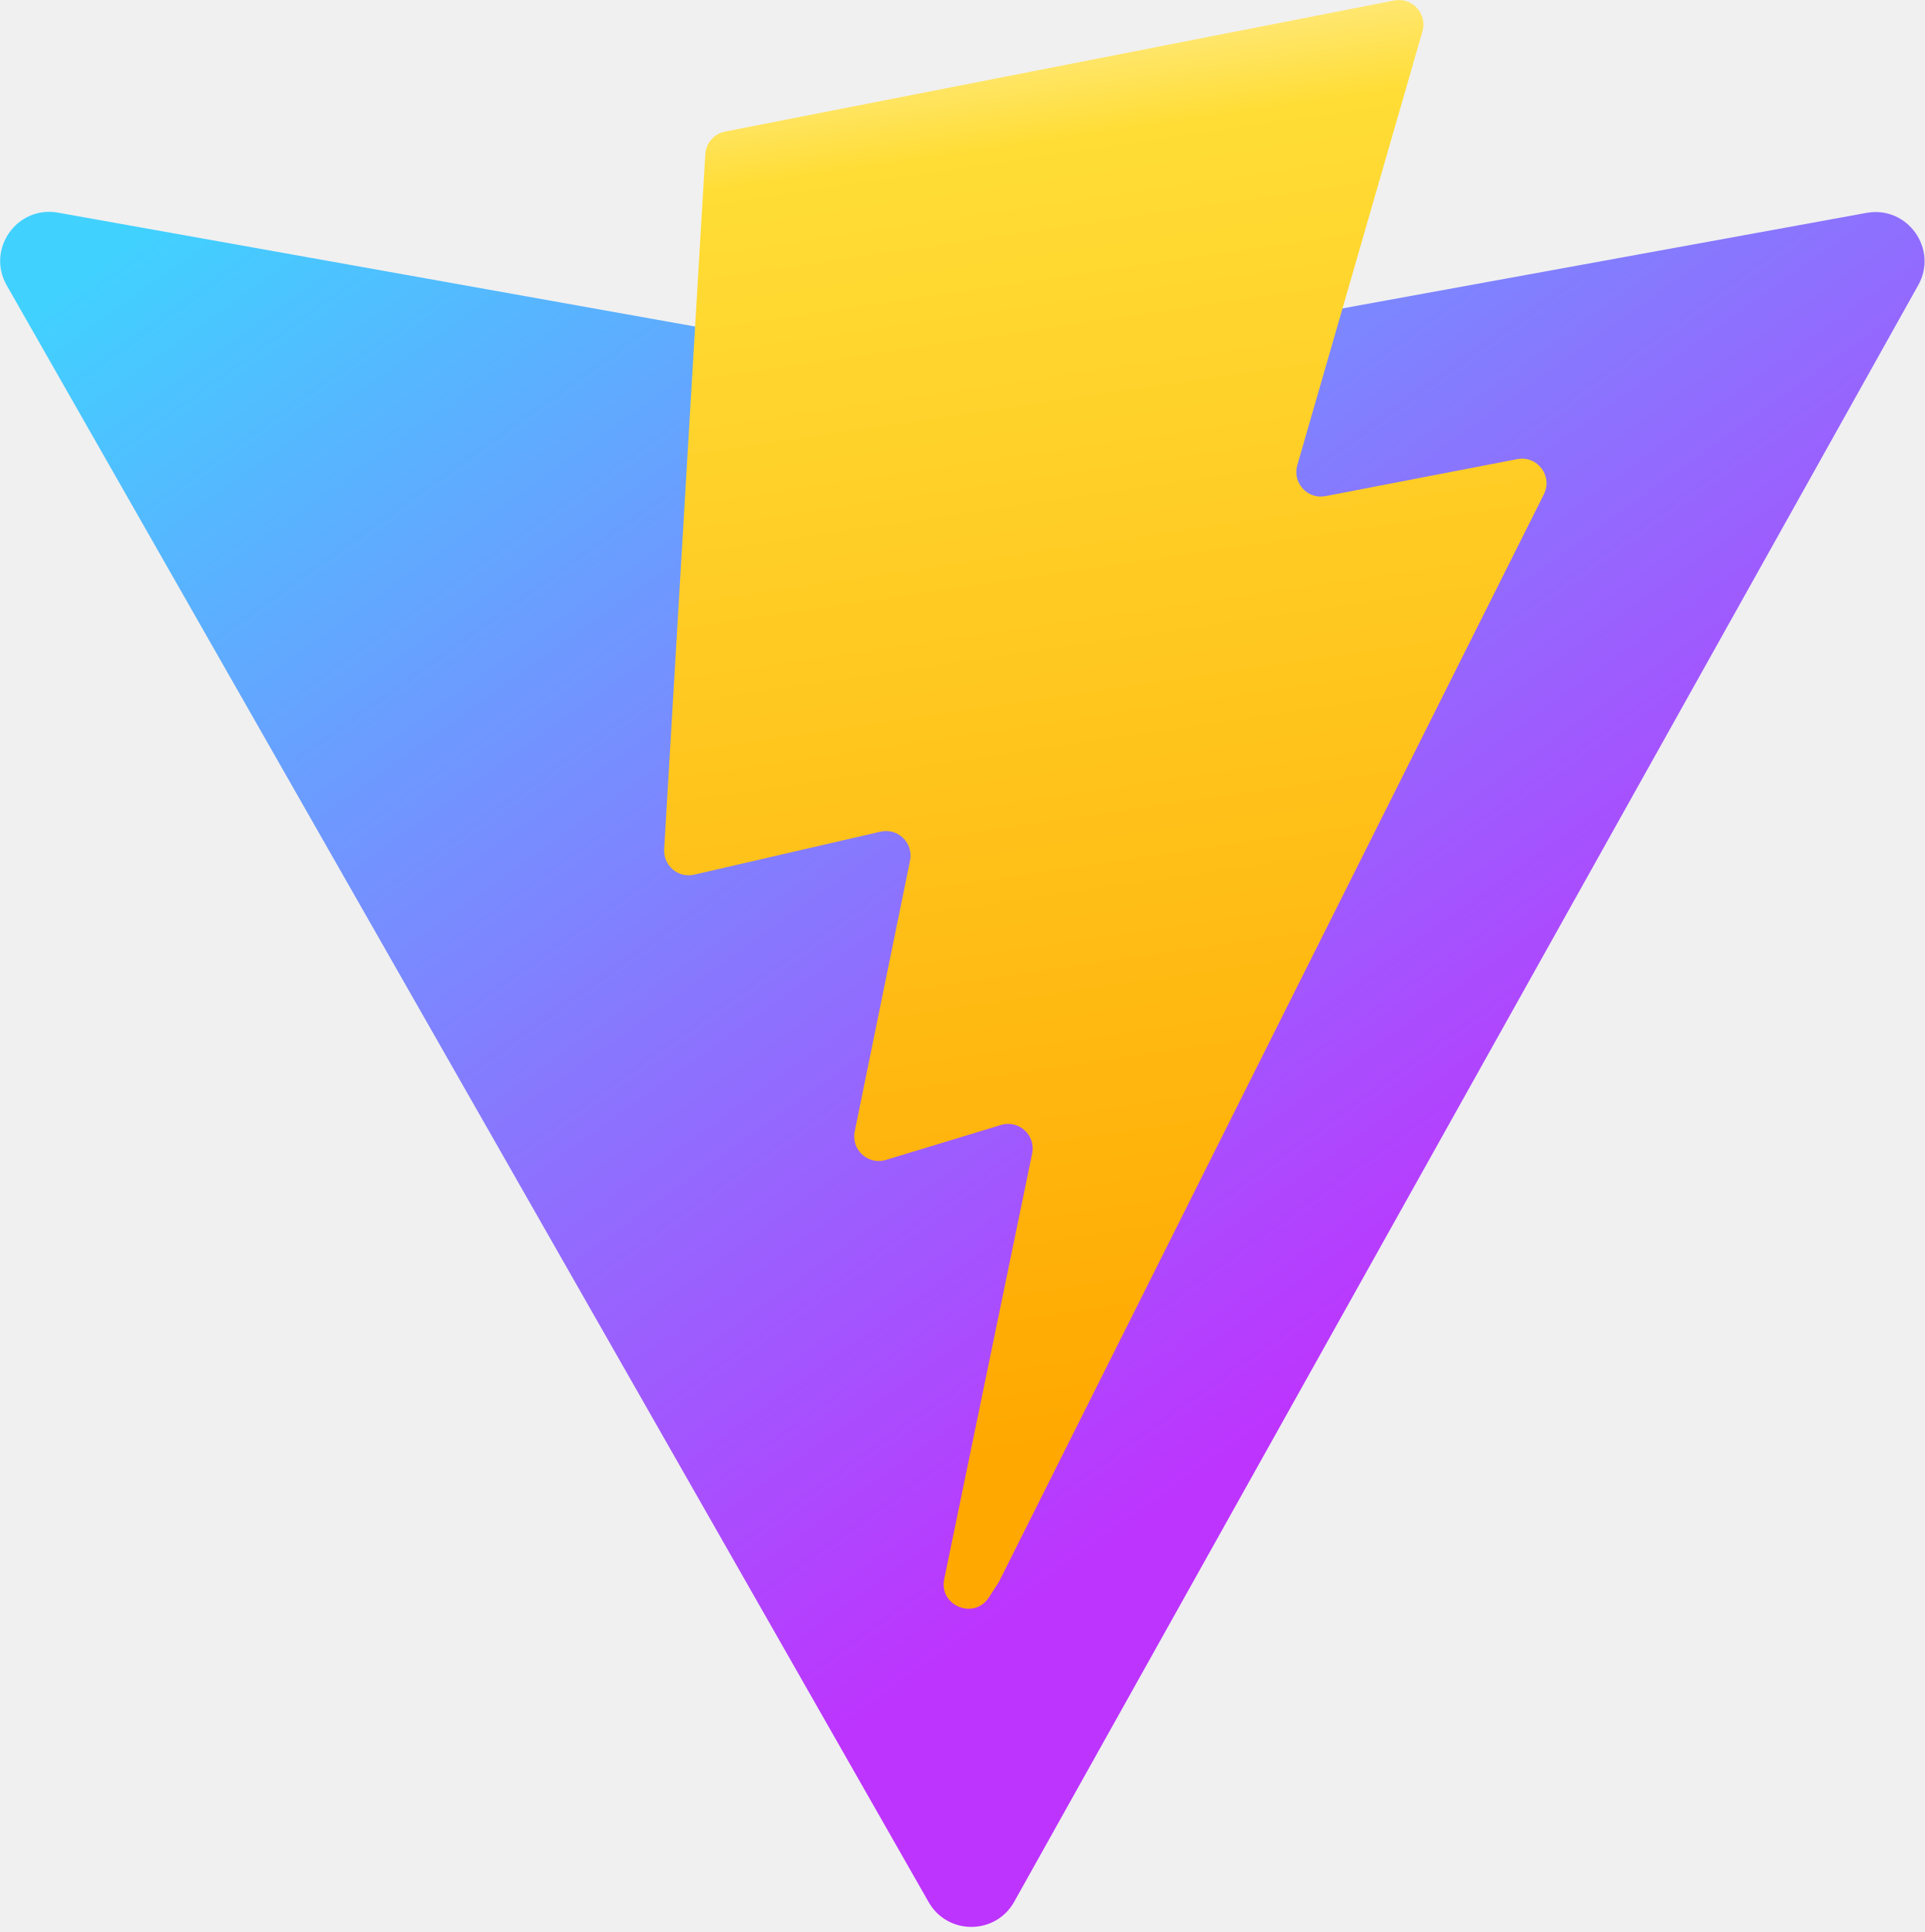
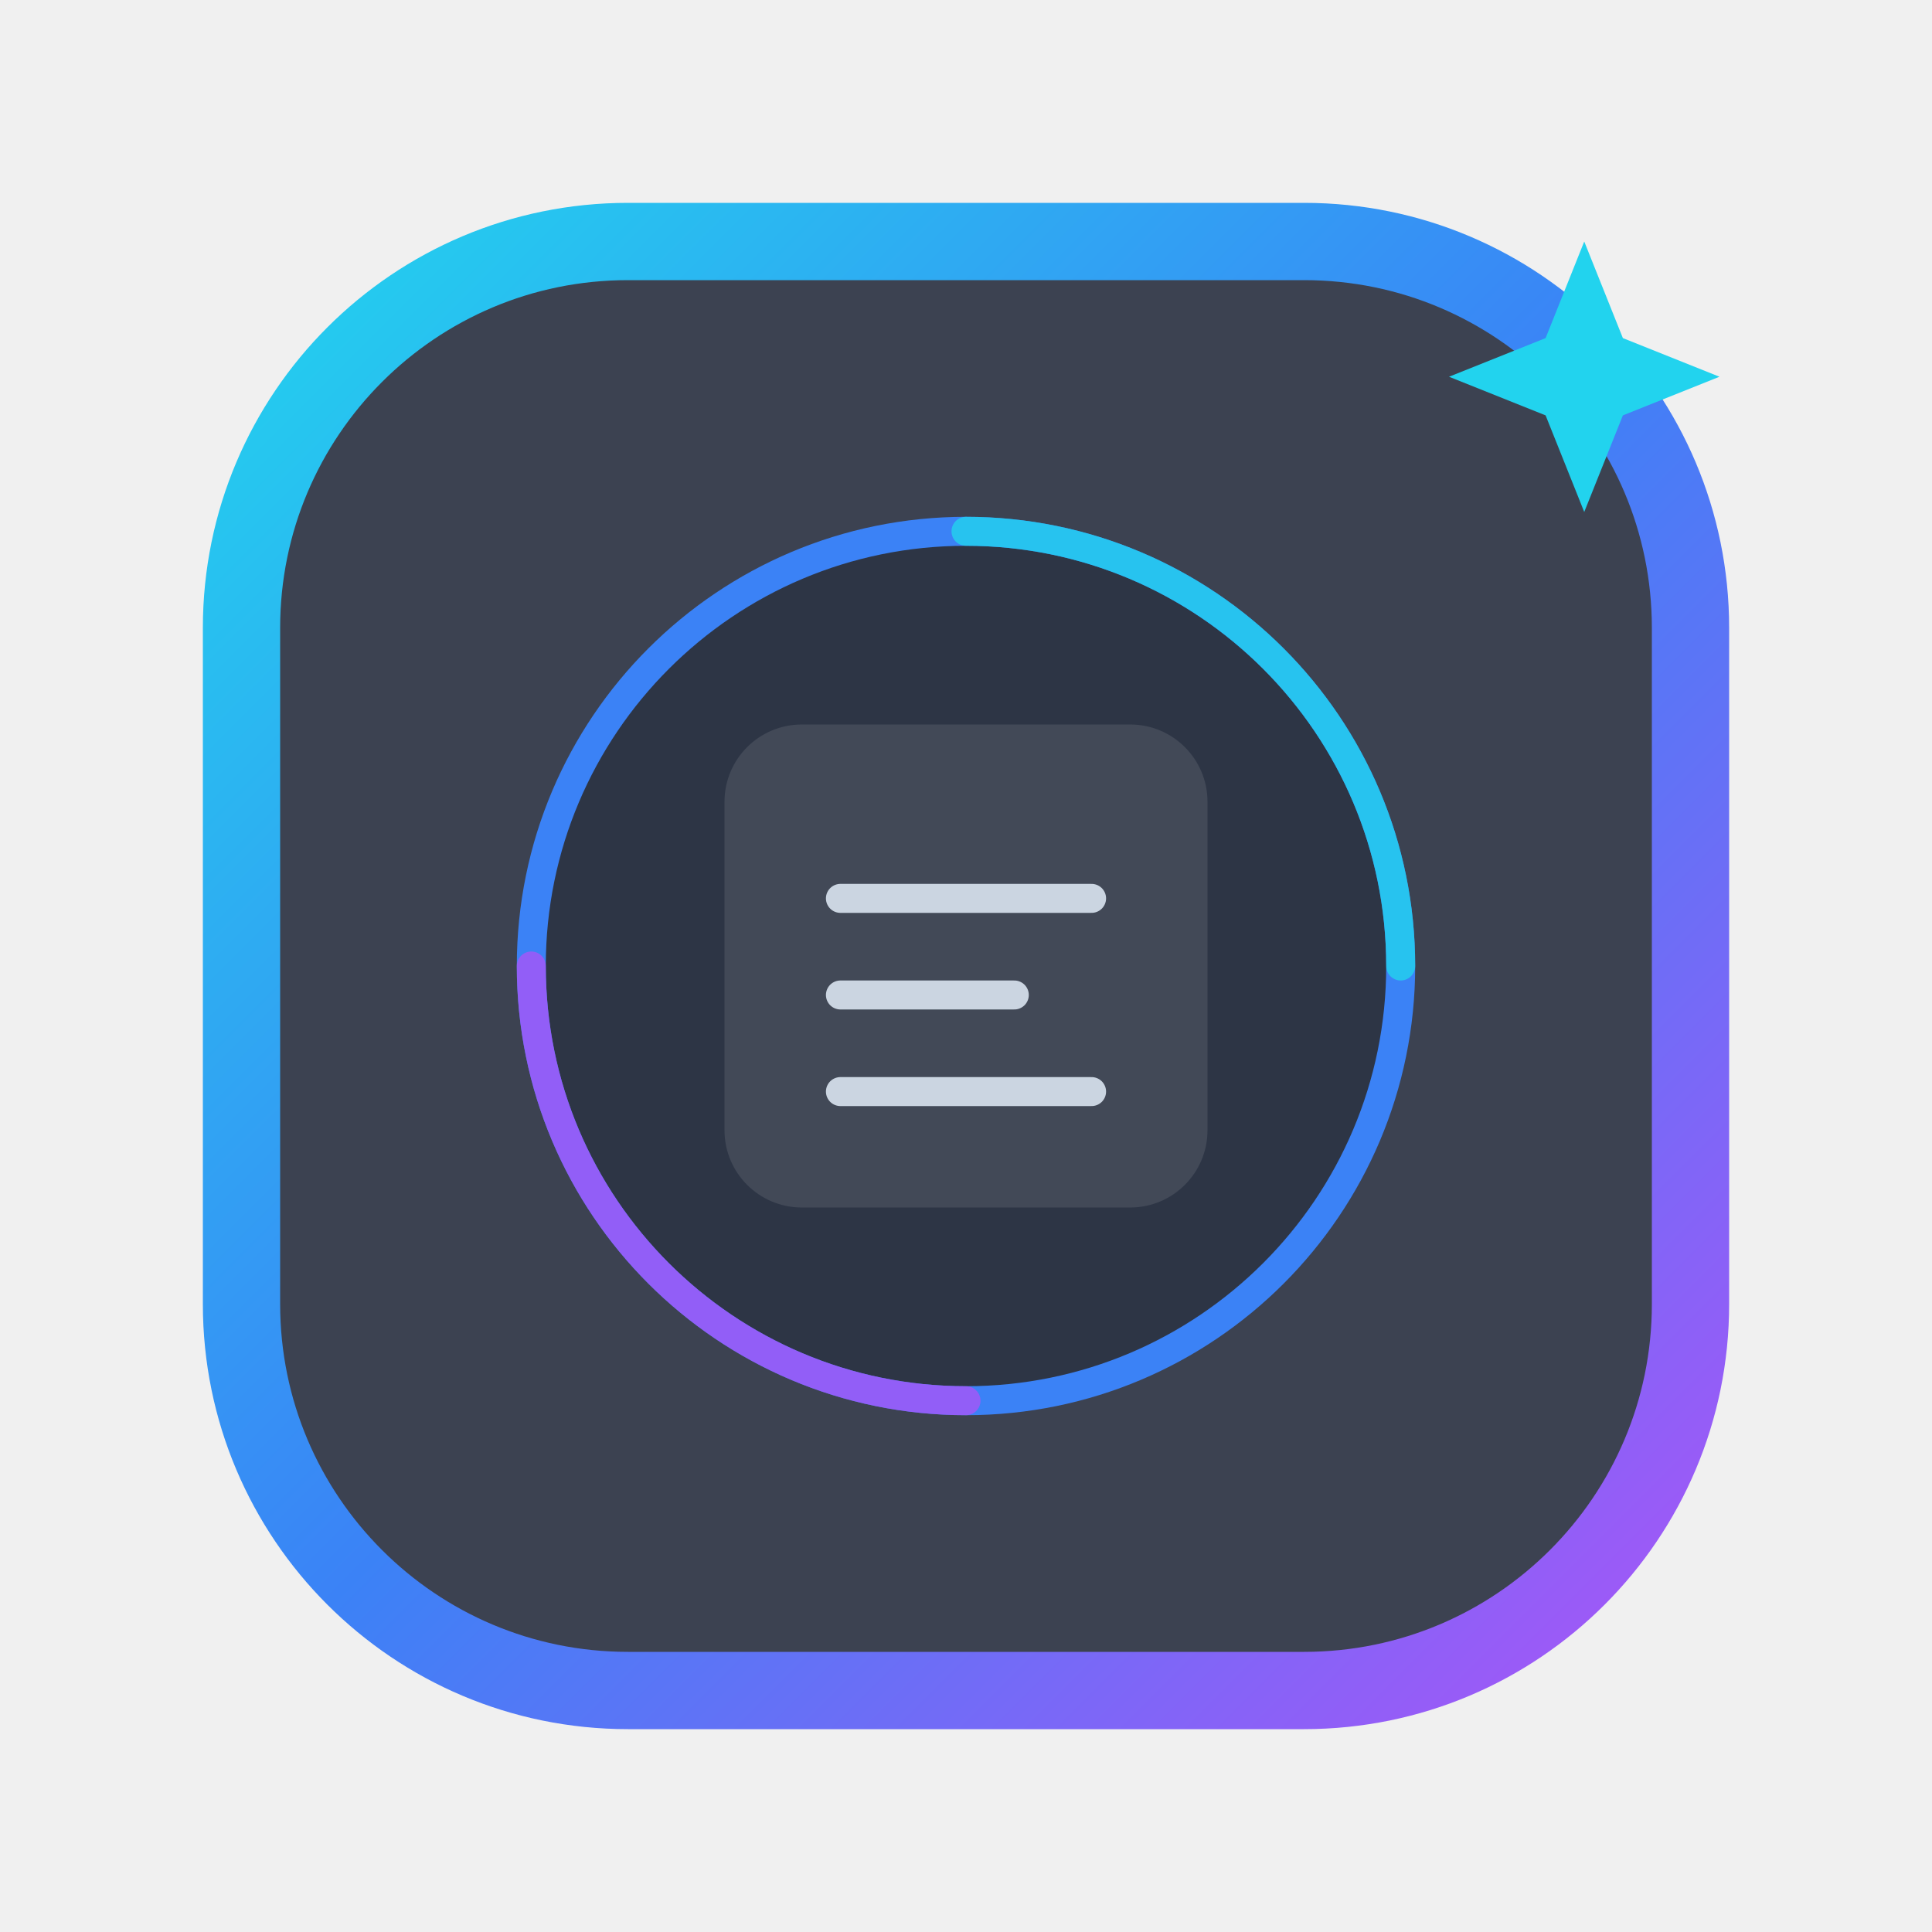
- <svg xmlns="http://www.w3.org/2000/svg" aria-hidden="true" role="img" class="iconify iconify--logos" width="31.88" height="32" preserveAspectRatio="xMidYMid meet" viewBox="0 0 256 257">
+ <svg xmlns="http://www.w3.org/2000/svg" viewBox="0 0 200 200" fill="none">
  <defs>
-     <linearGradient id="IconifyId1813088fe1fbc01fb466" x1="-.828%" x2="57.636%" y1="7.652%" y2="78.411%">
-       <stop offset="0%" stop-color="#41D1FF" />
-       <stop offset="100%" stop-color="#BD34FE" />
+     <linearGradient id="cyber-grad" x1="0%" y1="0%" x2="100%" y2="100%">
+       <stop offset="0%" stop-color="#22d3ee" />
+       <stop offset="50%" stop-color="#3b82f6" />
+       <stop offset="100%" stop-color="#a855f7" />
    </linearGradient>
-     <linearGradient id="IconifyId1813088fe1fbc01fb467" x1="43.376%" x2="50.316%" y1="2.242%" y2="89.03%">
-       <stop offset="0%" stop-color="#FFEA83" />
-       <stop offset="8.333%" stop-color="#FFDD35" />
-       <stop offset="100%" stop-color="#FFA800" />
-     </linearGradient>
+     <filter id="glow" x="-20%" y="-20%" width="140%" height="140%">
+       <feGaussianBlur stdDeviation="3" result="blur" />
+       <feComposite in="SourceGraphic" in2="blur" operator="over" />
+     </filter>
  </defs>
-   <path fill="url(#IconifyId1813088fe1fbc01fb466)" d="M255.153 37.938L134.897 252.976c-2.483 4.44-8.862 4.466-11.382.048L.875 37.958c-2.746-4.814 1.371-10.646 6.827-9.67l120.385 21.517a6.537 6.537 0 0 0 2.322-.004l117.867-21.483c5.438-.991 9.574 4.796 6.877 9.62Z" />
-   <path fill="url(#IconifyId1813088fe1fbc01fb467)" d="M185.432.063L96.44 17.501a3.268 3.268 0 0 0-2.634 3.014l-5.474 92.456a3.268 3.268 0 0 0 3.997 3.378l24.777-5.718c2.318-.535 4.413 1.507 3.936 3.838l-7.361 36.047c-.495 2.426 1.782 4.5 4.151 3.78l15.304-4.649c2.372-.72 4.652 1.36 4.15 3.788l-11.698 56.621c-.732 3.542 3.979 5.473 5.943 2.437l1.313-2.028l72.516-144.72c1.215-2.423-.88-5.186-3.54-4.672l-25.505 4.922c-2.396.462-4.435-1.77-3.759-4.114l16.646-57.705c.677-2.35-1.37-4.583-3.769-4.113Z" />
+   <rect x="25" y="25" width="150" height="150" rx="40" stroke="url(#cyber-grad)" stroke-width="8" fill="#0f172a" fill-opacity="0.8" />
+   <circle cx="100" cy="100" r="45" stroke="#3b82f6" stroke-width="3" fill="#1e293b" fill-opacity="0.5" />
+   <g transform="translate(75, 75)">
+     <rect x="0" y="0" width="50" height="50" rx="8" fill="#ffffff" fill-opacity="0.1" />
+     <path d="M12 18H38" stroke="#cbd5e1" stroke-width="3" stroke-linecap="round" />
+     <path d="M12 28H30" stroke="#cbd5e1" stroke-width="3" stroke-linecap="round" />
+     <path d="M12 38H38" stroke="#cbd5e1" stroke-width="3" stroke-linecap="round" />
+   </g>
+   <line x1="30" y1="100" x2="170" y2="100" stroke="#22d3ee" stroke-width="3" stroke-linecap="round" filter="url(#glow)">
+     <animate attributeName="y1" values="40;160;40" dur="4s" repeatCount="indefinite" />
+     <animate attributeName="y2" values="40;160;40" dur="4s" repeatCount="indefinite" />
+     <animate attributeName="opacity" values="0.4;1;0.4" dur="4s" repeatCount="indefinite" />
+   </line>
+   <path d="M100 55 A45 45 0 0 1 145 100" stroke="#22d3ee" stroke-width="3" stroke-linecap="round" opacity="0.8" />
+   <path d="M55 100 A45 45 0 0 0 100 145" stroke="#a855f7" stroke-width="3" stroke-linecap="round" opacity="0.8" />
+   <path d="M160 35 L164 25 L168 35 L178 39 L168 43 L164 53 L160 43 L150 39 Z" fill="#22d3ee">
+     <animate attributeName="opacity" values="0;1;0" dur="3s" repeatCount="indefinite" />
+     <animateTransform attributeName="transform" type="scale" values="0.5;1;0.5" dur="3s" repeatCount="indefinite" additive="sum" />
+   </path>
</svg>
